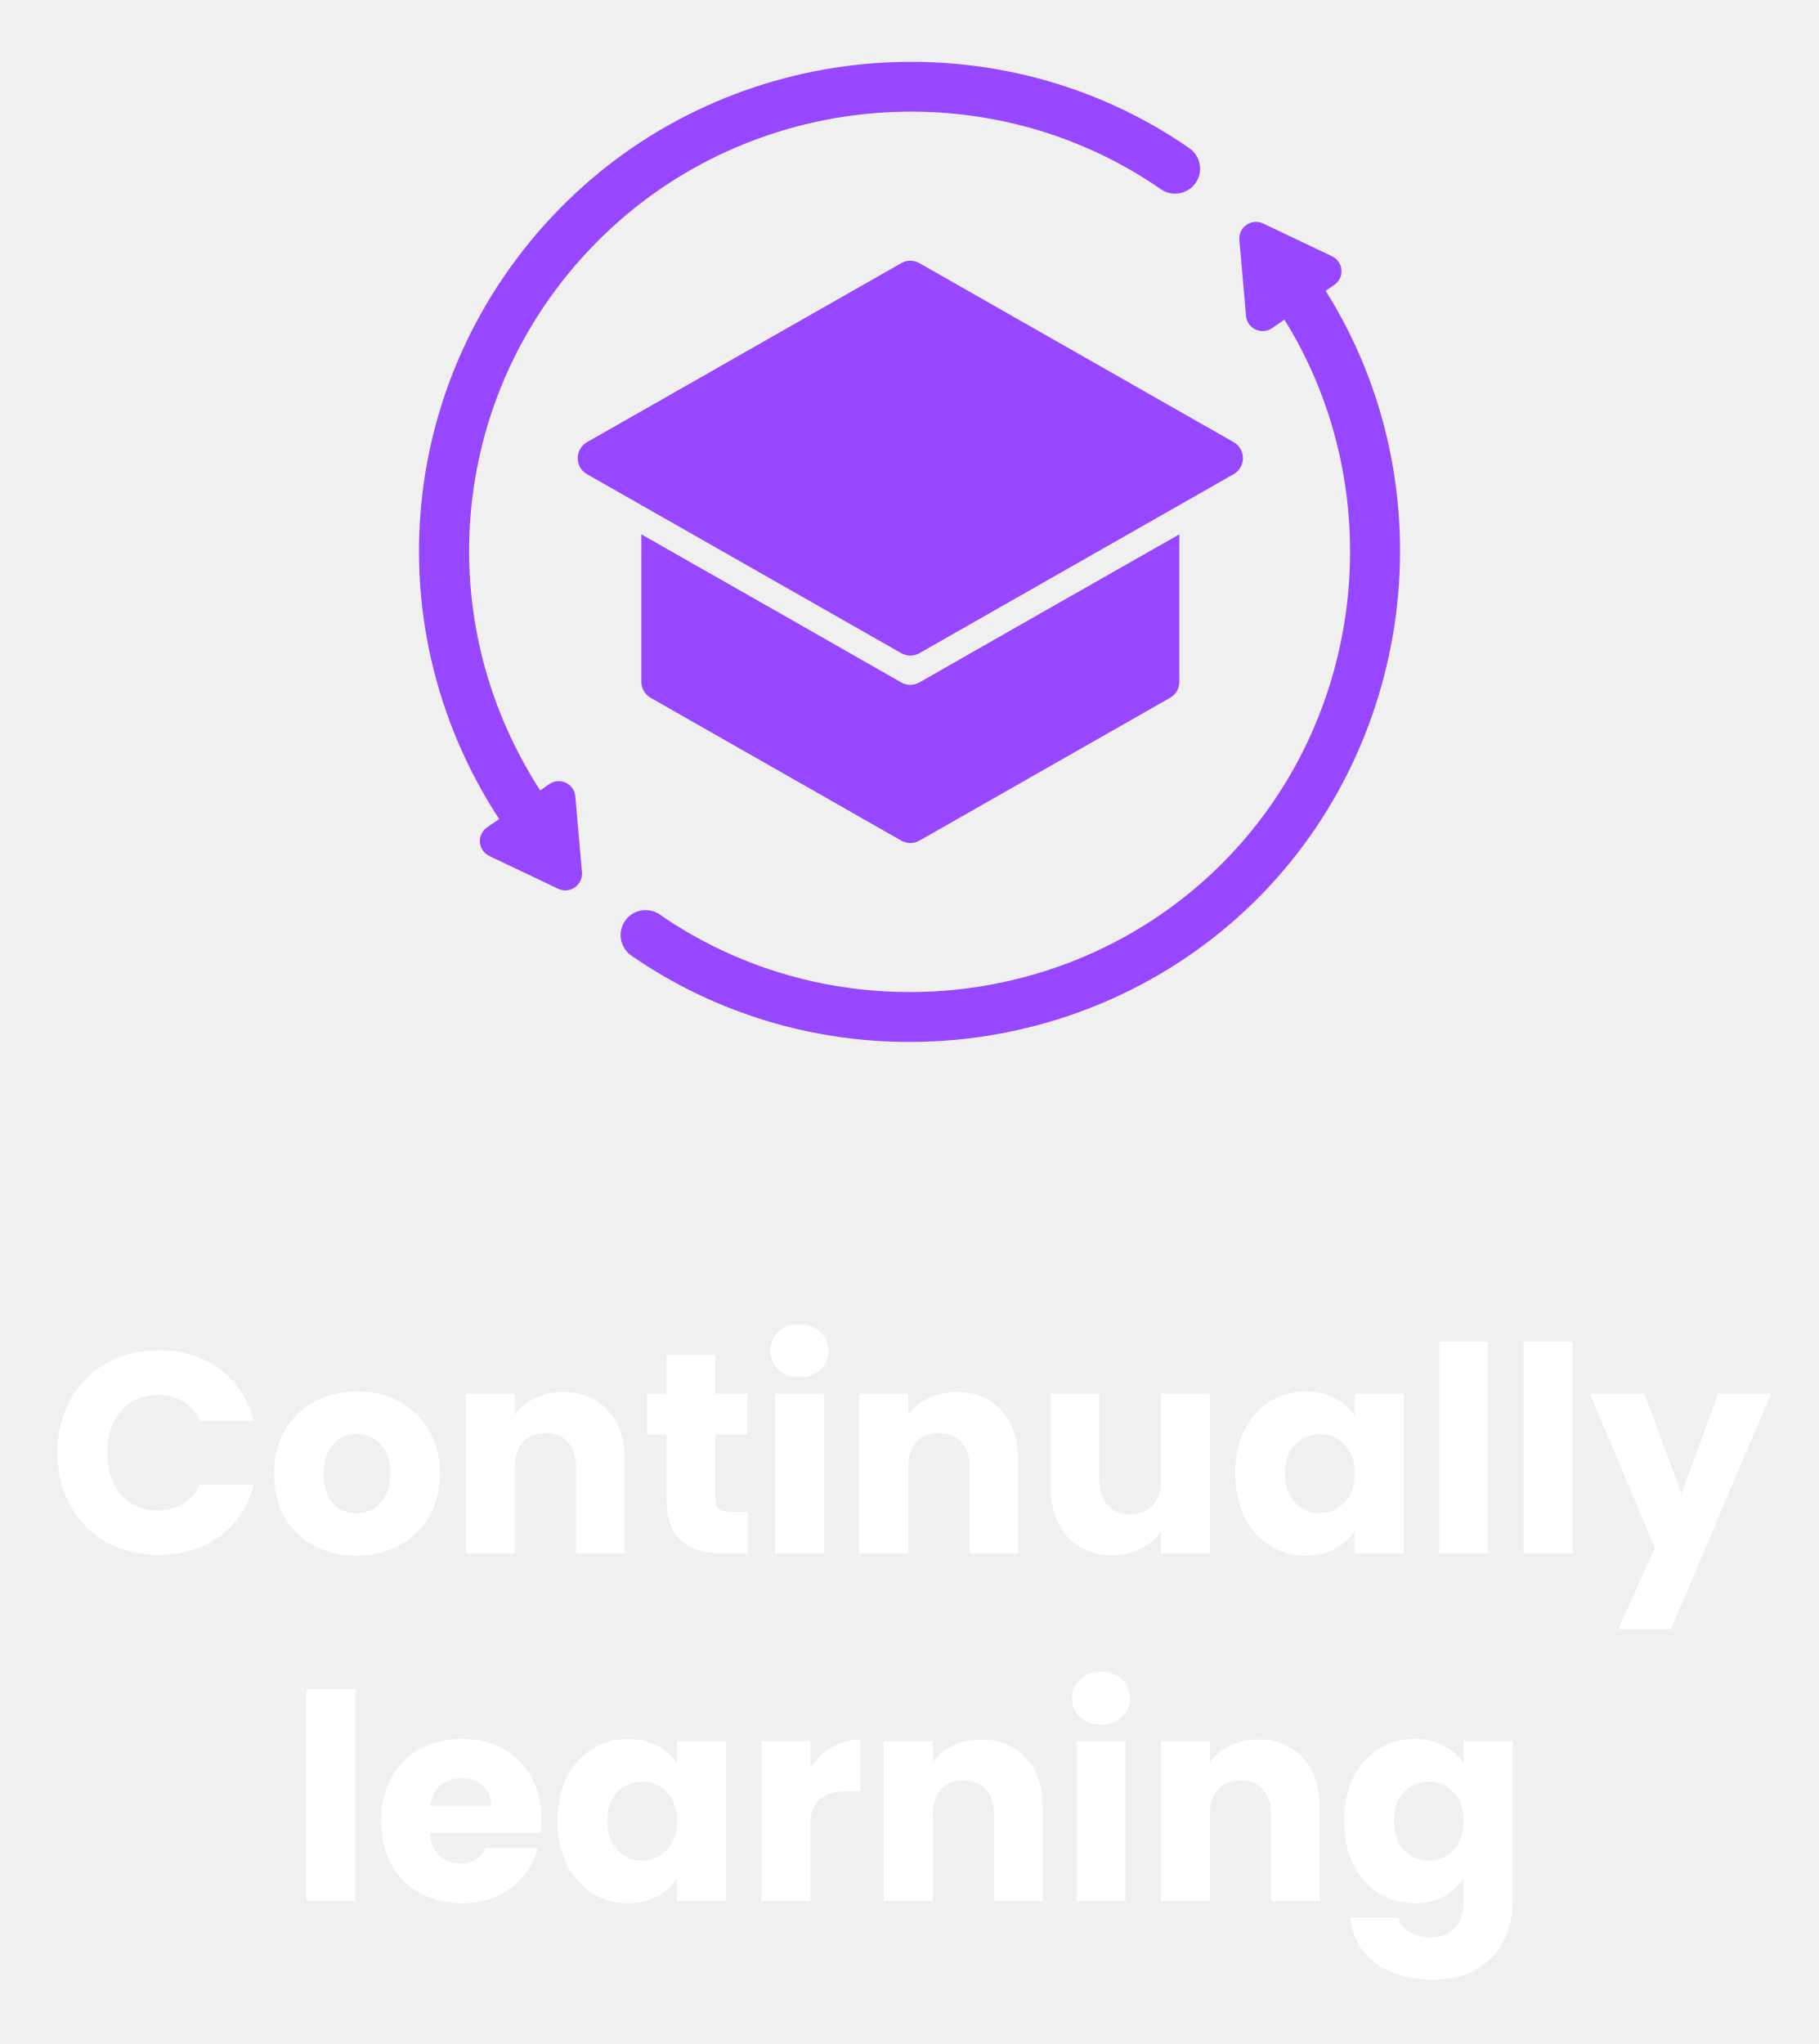
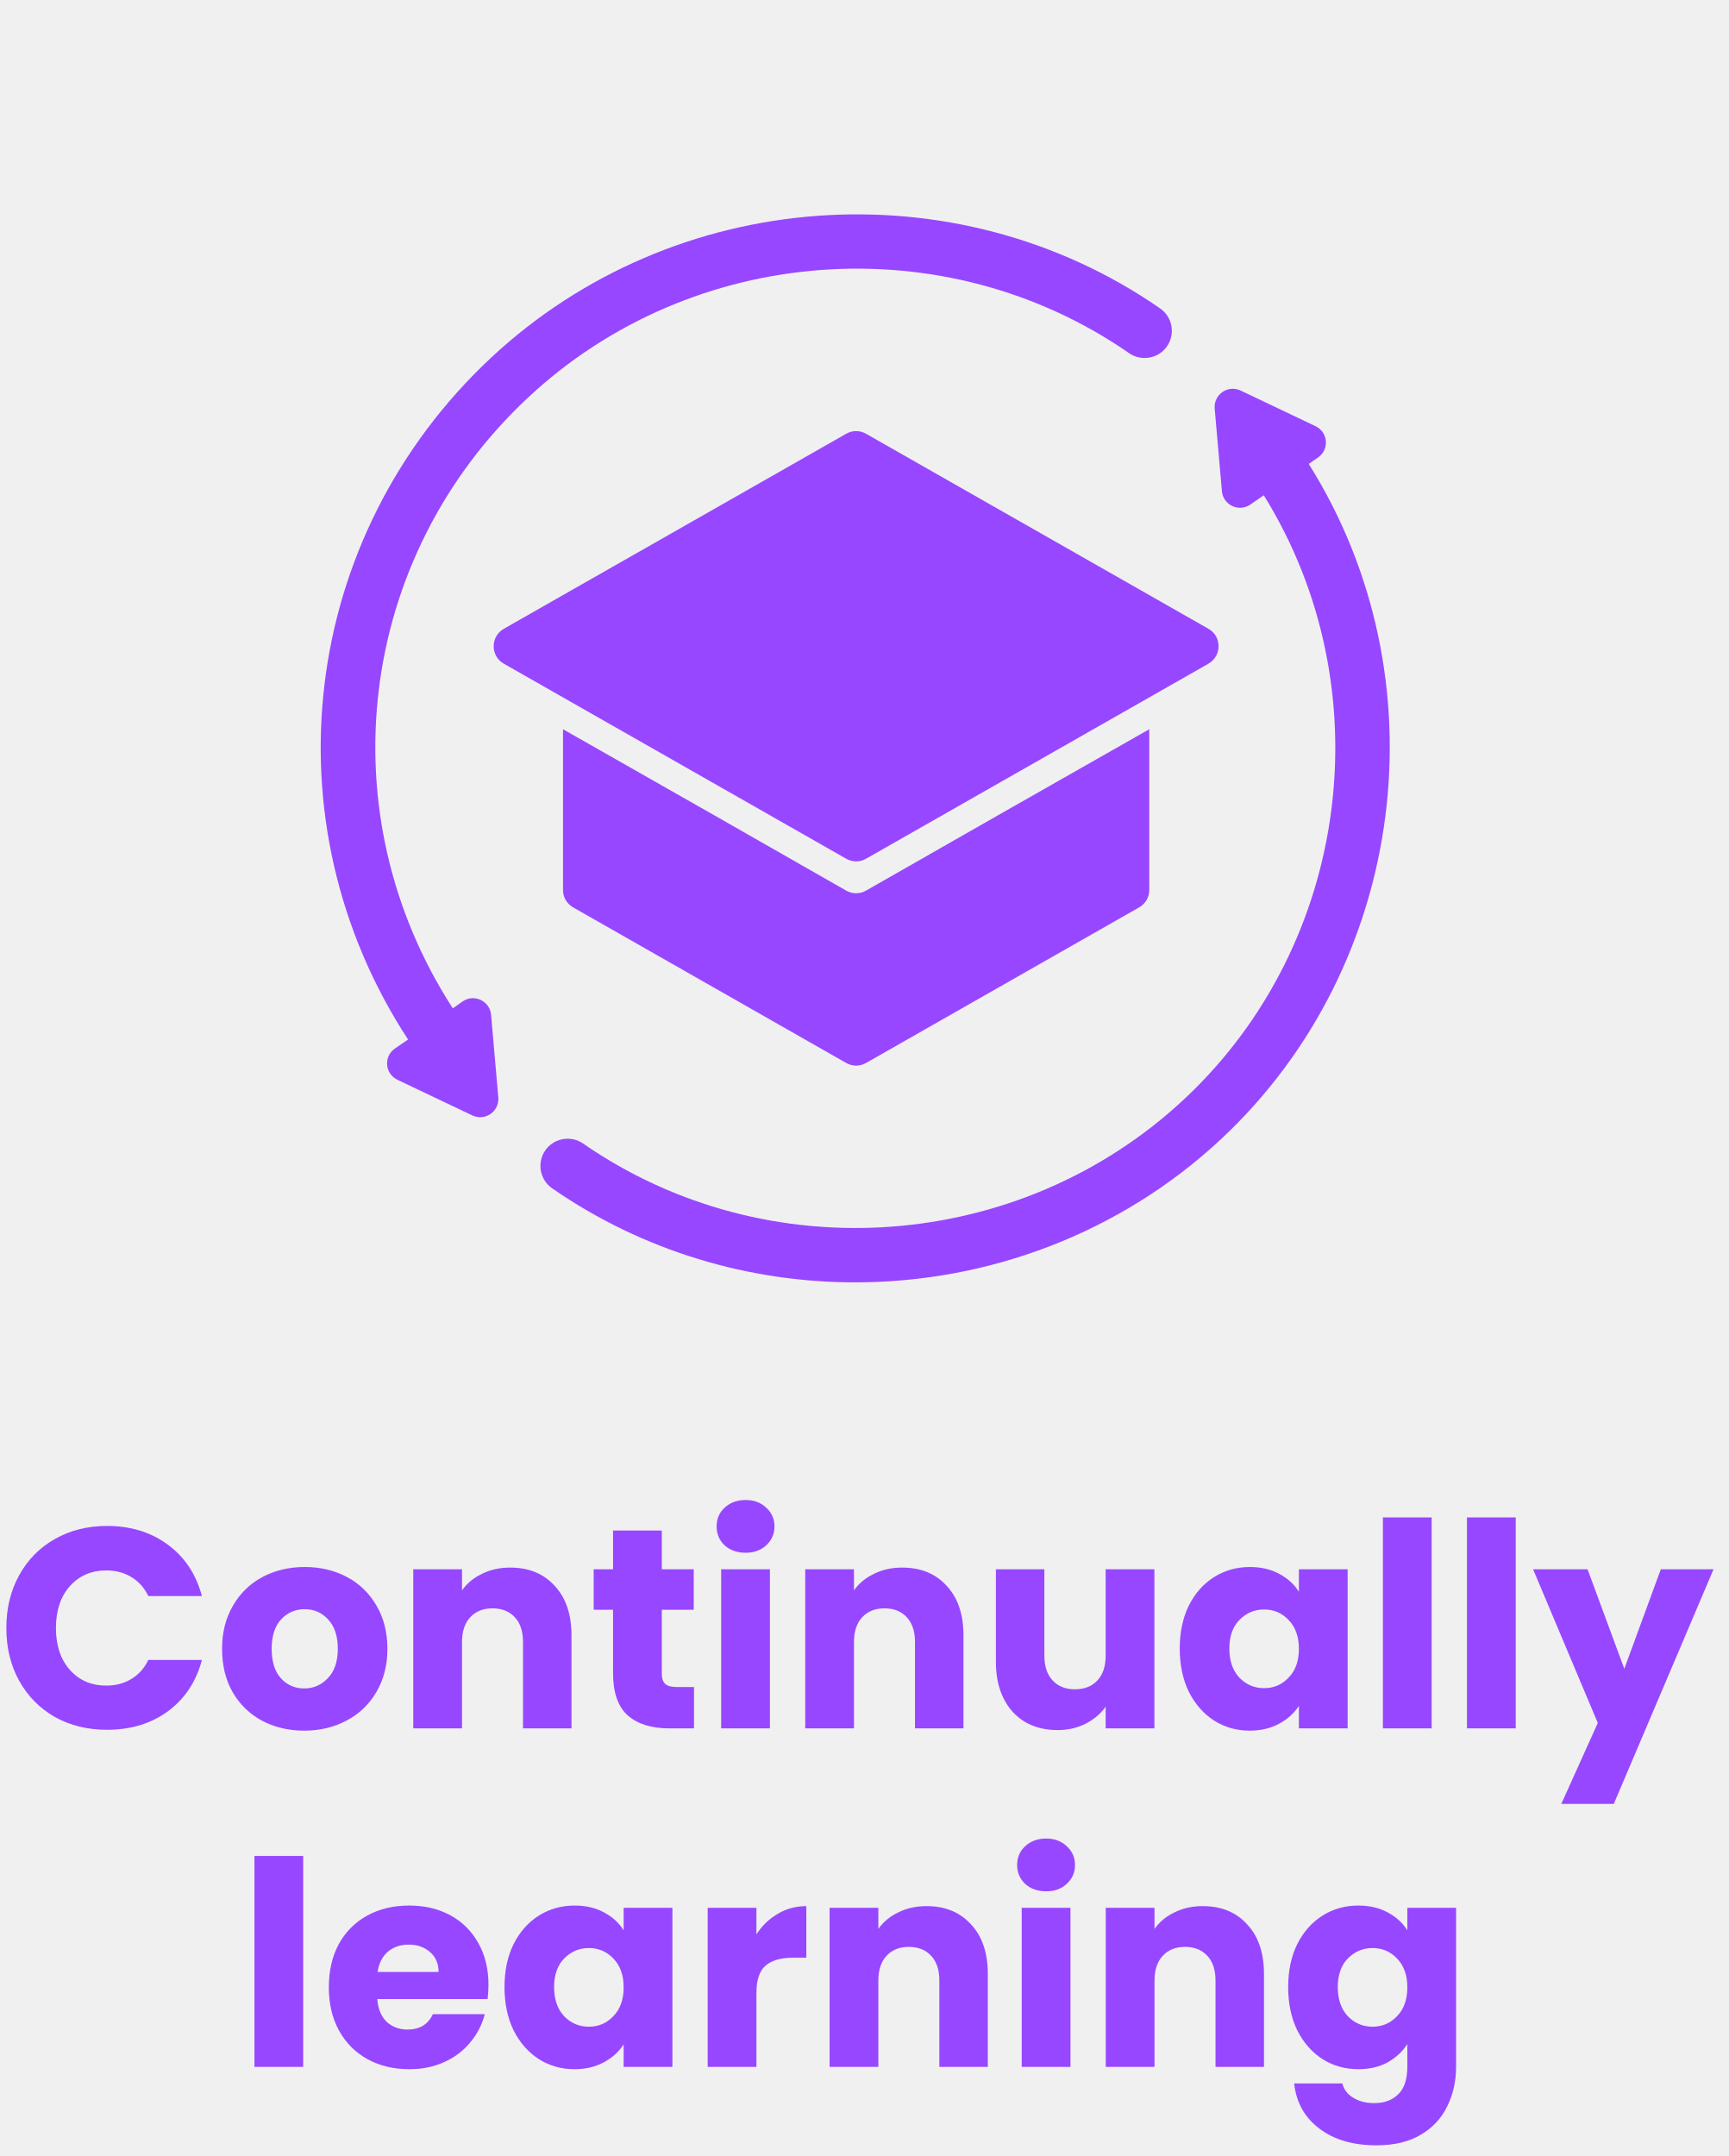
- <svg xmlns="http://www.w3.org/2000/svg" width="89" height="100" viewBox="0 0 89 100" fill="none">
-   <g clip-path="url(#clip0_105153_5236)">
-     <path d="M60.363 23.196L44.992 31.951C44.716 32.114 44.374 32.114 44.089 31.951L28.718 23.196C28.116 22.854 28.116 21.984 28.718 21.634L44.089 12.878C44.366 12.716 44.708 12.716 44.992 12.878L60.363 21.634C60.965 21.975 60.965 22.846 60.363 23.196Z" fill="#9747FF" />
-     <path d="M57.702 26.142V33.359C57.702 33.684 57.531 33.977 57.247 34.14L44.992 41.122C44.716 41.285 44.374 41.285 44.089 41.122L31.835 34.14C31.55 33.977 31.379 33.684 31.379 33.359V26.142L38.173 30.007L44.089 33.383C44.366 33.546 44.708 33.546 44.992 33.383L50.908 30.007L57.702 26.142Z" fill="#9747FF" />
-     <path d="M64.863 14.229L65.286 13.936C65.799 13.578 65.733 12.805 65.172 12.537L61.803 10.934C61.234 10.665 60.591 11.113 60.64 11.739L60.965 15.458C61.022 16.076 61.73 16.41 62.243 16.052L62.845 15.637C68.199 24.262 66.759 35.751 59.273 42.749C51.909 49.633 40.558 50.471 32.282 44.743C31.729 44.36 30.964 44.499 30.582 45.052C30.199 45.605 30.338 46.37 30.891 46.752C34.984 49.584 39.744 50.976 44.496 50.976C50.444 50.976 56.376 48.795 60.941 44.531C69.297 36.712 70.909 23.847 64.863 14.229Z" fill="#9747FF" />
-     <path d="M58.191 7.248C48.98 0.868 36.343 1.804 28.141 9.469C19.572 17.484 18.035 30.292 24.422 40.072L23.828 40.479C23.315 40.837 23.381 41.61 23.942 41.879L27.311 43.482C27.88 43.75 28.523 43.303 28.474 42.676L28.149 38.957C28.092 38.339 27.384 38.005 26.871 38.363L26.432 38.673C20.752 29.893 22.127 18.428 29.809 11.251C37.173 4.367 48.524 3.521 56.799 9.257C57.352 9.64 58.117 9.502 58.5 8.948C58.882 8.395 58.744 7.63 58.191 7.248Z" fill="#9747FF" />
+ <svg xmlns="http://www.w3.org/2000/svg" width="97" height="121" viewBox="0 0 97 121" fill="none">
+   <g clip-path="url(#clip0_105102_3392)">
+     <path d="M67.829 37.245L48.615 48.189C48.27 48.393 47.842 48.393 47.486 48.189L28.273 37.245C27.52 36.818 27.52 35.729 28.273 35.292L47.486 24.348C47.832 24.144 48.259 24.144 48.615 24.348L67.829 35.292C68.581 35.719 68.581 36.808 67.829 37.245Z" fill="#9747FF" />
+     <path d="M64.503 40.927V49.949C64.503 50.356 64.289 50.722 63.933 50.925L48.615 59.652C48.27 59.856 47.842 59.856 47.486 59.652L32.169 50.925C31.812 50.722 31.599 50.356 31.599 49.949V40.927L40.092 45.758L47.486 49.979C47.832 50.183 48.259 50.183 48.615 49.979L56.01 45.758L64.503 40.927Z" fill="#9747FF" />
+     <path d="M73.454 26.036L73.982 25.67C74.623 25.223 74.542 24.256 73.84 23.921L69.629 21.917C68.917 21.581 68.114 22.141 68.175 22.924L68.582 27.572C68.653 28.345 69.537 28.762 70.178 28.315L70.931 27.796C77.624 38.577 75.823 52.939 66.466 61.686C57.261 70.291 43.072 71.339 32.728 64.178C32.036 63.7 31.08 63.873 30.602 64.565C30.124 65.257 30.297 66.213 30.989 66.691C36.105 70.23 42.055 71.969 47.995 71.969C55.43 71.969 62.845 69.244 68.551 63.914C78.997 54.139 81.011 38.059 73.454 26.036Z" fill="#9747FF" />
+     <path d="M65.113 17.309C53.599 9.335 37.803 10.505 27.551 20.086C16.84 30.105 14.918 46.114 22.902 58.34L22.16 58.849C21.519 59.296 21.601 60.262 22.302 60.598L26.513 62.602C27.225 62.937 28.029 62.378 27.968 61.595L27.561 56.947C27.49 56.174 26.605 55.757 25.964 56.204L25.415 56.591C18.315 45.616 20.034 31.285 29.636 22.314C38.841 13.709 53.03 12.651 63.374 19.822C64.065 20.3 65.022 20.127 65.5 19.435C65.978 18.744 65.805 17.787 65.113 17.309Z" fill="#9747FF" />
  </g>
-   <path d="M2.812 71.072C2.812 70.101 3.022 69.238 3.442 68.482C3.862 67.717 4.445 67.124 5.192 66.704C5.948 66.275 6.802 66.06 7.754 66.06C8.92 66.06 9.919 66.368 10.75 66.984C11.58 67.6 12.136 68.44 12.416 69.504H9.784C9.588 69.093 9.308 68.781 8.944 68.566C8.589 68.351 8.183 68.244 7.726 68.244C6.988 68.244 6.391 68.501 5.934 69.014C5.476 69.527 5.248 70.213 5.248 71.072C5.248 71.931 5.476 72.617 5.934 73.13C6.391 73.643 6.988 73.9 7.726 73.9C8.183 73.9 8.589 73.793 8.944 73.578C9.308 73.363 9.588 73.051 9.784 72.64H12.416C12.136 73.704 11.58 74.544 10.75 75.16C9.919 75.767 8.92 76.07 7.754 76.07C6.802 76.07 5.948 75.86 5.192 75.44C4.445 75.011 3.862 74.418 3.442 73.662C3.022 72.906 2.812 72.043 2.812 71.072ZM17.438 76.112C16.672 76.112 15.982 75.949 15.366 75.622C14.759 75.295 14.278 74.829 13.924 74.222C13.578 73.615 13.406 72.906 13.406 72.094C13.406 71.291 13.583 70.587 13.938 69.98C14.292 69.364 14.778 68.893 15.394 68.566C16.01 68.239 16.7 68.076 17.466 68.076C18.231 68.076 18.922 68.239 19.538 68.566C20.154 68.893 20.639 69.364 20.994 69.98C21.348 70.587 21.526 71.291 21.526 72.094C21.526 72.897 21.344 73.606 20.98 74.222C20.625 74.829 20.135 75.295 19.51 75.622C18.894 75.949 18.203 76.112 17.438 76.112ZM17.438 74.04C17.895 74.04 18.282 73.872 18.6 73.536C18.926 73.2 19.09 72.719 19.09 72.094C19.09 71.469 18.931 70.988 18.614 70.652C18.306 70.316 17.923 70.148 17.466 70.148C16.999 70.148 16.612 70.316 16.304 70.652C15.996 70.979 15.842 71.459 15.842 72.094C15.842 72.719 15.991 73.2 16.29 73.536C16.598 73.872 16.98 74.04 17.438 74.04ZM27.556 68.104C28.47 68.104 29.198 68.403 29.74 69C30.29 69.588 30.566 70.4 30.566 71.436V76H28.186V71.758C28.186 71.235 28.05 70.829 27.78 70.54C27.509 70.251 27.145 70.106 26.688 70.106C26.23 70.106 25.866 70.251 25.596 70.54C25.325 70.829 25.19 71.235 25.19 71.758V76H22.796V68.188H25.19V69.224C25.432 68.879 25.759 68.608 26.17 68.412C26.58 68.207 27.042 68.104 27.556 68.104ZM36.583 73.97V76H35.365C34.497 76 33.821 75.79 33.335 75.37C32.85 74.941 32.607 74.245 32.607 73.284V70.176H31.655V68.188H32.607V66.284H35.001V68.188H36.569V70.176H35.001V73.312C35.001 73.545 35.057 73.713 35.169 73.816C35.281 73.919 35.468 73.97 35.729 73.97H36.583ZM39.121 67.376C38.701 67.376 38.355 67.255 38.085 67.012C37.824 66.76 37.693 66.452 37.693 66.088C37.693 65.715 37.824 65.407 38.085 65.164C38.355 64.912 38.701 64.786 39.121 64.786C39.532 64.786 39.867 64.912 40.129 65.164C40.4 65.407 40.535 65.715 40.535 66.088C40.535 66.452 40.4 66.76 40.129 67.012C39.867 67.255 39.532 67.376 39.121 67.376ZM40.311 68.188V76H37.917V68.188H40.311ZM46.806 68.104C47.72 68.104 48.448 68.403 48.99 69C49.54 69.588 49.816 70.4 49.816 71.436V76H47.436V71.758C47.436 71.235 47.3 70.829 47.03 70.54C46.759 70.251 46.395 70.106 45.938 70.106C45.48 70.106 45.116 70.251 44.846 70.54C44.575 70.829 44.44 71.235 44.44 71.758V76H42.046V68.188H44.44V69.224C44.682 68.879 45.009 68.608 45.42 68.412C45.83 68.207 46.292 68.104 46.806 68.104ZM59.193 68.188V76H56.799V74.936C56.557 75.281 56.225 75.561 55.805 75.776C55.395 75.981 54.937 76.084 54.433 76.084C53.836 76.084 53.309 75.953 52.851 75.692C52.394 75.421 52.039 75.034 51.787 74.53C51.535 74.026 51.409 73.433 51.409 72.752V68.188H53.789V72.43C53.789 72.953 53.925 73.359 54.195 73.648C54.466 73.937 54.83 74.082 55.287 74.082C55.754 74.082 56.123 73.937 56.393 73.648C56.664 73.359 56.799 72.953 56.799 72.43V68.188H59.193ZM60.437 72.08C60.437 71.277 60.586 70.573 60.885 69.966C61.193 69.359 61.608 68.893 62.131 68.566C62.654 68.239 63.237 68.076 63.881 68.076C64.432 68.076 64.912 68.188 65.323 68.412C65.743 68.636 66.065 68.93 66.289 69.294V68.188H68.683V76H66.289V74.894C66.056 75.258 65.729 75.552 65.309 75.776C64.898 76 64.418 76.112 63.867 76.112C63.232 76.112 62.654 75.949 62.131 75.622C61.608 75.286 61.193 74.815 60.885 74.208C60.586 73.592 60.437 72.883 60.437 72.08ZM66.289 72.094C66.289 71.497 66.121 71.025 65.785 70.68C65.458 70.335 65.057 70.162 64.581 70.162C64.105 70.162 63.699 70.335 63.363 70.68C63.036 71.016 62.873 71.483 62.873 72.08C62.873 72.677 63.036 73.153 63.363 73.508C63.699 73.853 64.105 74.026 64.581 74.026C65.057 74.026 65.458 73.853 65.785 73.508C66.121 73.163 66.289 72.691 66.289 72.094ZM72.809 65.64V76H70.415V65.64H72.809ZM76.938 65.64V76H74.544V65.64H76.938ZM86.653 68.188L81.753 79.71H79.177L80.969 75.734L77.791 68.188H80.465L82.271 73.074L84.063 68.188H86.653ZM17.39 82.64V93H14.996V82.64H17.39ZM26.489 88.968C26.489 89.192 26.475 89.425 26.447 89.668H21.029C21.066 90.153 21.22 90.527 21.491 90.788C21.771 91.04 22.111 91.166 22.513 91.166C23.11 91.166 23.526 90.914 23.759 90.41H26.307C26.176 90.923 25.938 91.385 25.593 91.796C25.257 92.207 24.832 92.529 24.319 92.762C23.805 92.995 23.232 93.112 22.597 93.112C21.831 93.112 21.15 92.949 20.553 92.622C19.956 92.295 19.489 91.829 19.153 91.222C18.817 90.615 18.649 89.906 18.649 89.094C18.649 88.282 18.812 87.573 19.139 86.966C19.475 86.359 19.942 85.893 20.539 85.566C21.136 85.239 21.822 85.076 22.597 85.076C23.353 85.076 24.025 85.235 24.613 85.552C25.201 85.869 25.658 86.322 25.985 86.91C26.321 87.498 26.489 88.184 26.489 88.968ZM24.039 88.338C24.039 87.927 23.899 87.601 23.619 87.358C23.339 87.115 22.989 86.994 22.569 86.994C22.168 86.994 21.827 87.111 21.547 87.344C21.276 87.577 21.108 87.909 21.043 88.338H24.039ZM27.276 89.08C27.276 88.277 27.425 87.573 27.724 86.966C28.032 86.359 28.447 85.893 28.97 85.566C29.492 85.239 30.076 85.076 30.72 85.076C31.27 85.076 31.751 85.188 32.162 85.412C32.582 85.636 32.904 85.93 33.128 86.294V85.188H35.522V93H33.128V91.894C32.895 92.258 32.568 92.552 32.148 92.776C31.737 93 31.256 93.112 30.706 93.112C30.071 93.112 29.492 92.949 28.97 92.622C28.447 92.286 28.032 91.815 27.724 91.208C27.425 90.592 27.276 89.883 27.276 89.08ZM33.128 89.094C33.128 88.497 32.96 88.025 32.624 87.68C32.297 87.335 31.896 87.162 31.42 87.162C30.944 87.162 30.538 87.335 30.202 87.68C29.875 88.016 29.712 88.483 29.712 89.08C29.712 89.677 29.875 90.153 30.202 90.508C30.538 90.853 30.944 91.026 31.42 91.026C31.896 91.026 32.297 90.853 32.624 90.508C32.96 90.163 33.128 89.691 33.128 89.094ZM39.648 86.49C39.928 86.061 40.278 85.725 40.698 85.482C41.118 85.23 41.584 85.104 42.098 85.104V87.638H41.44C40.842 87.638 40.394 87.769 40.096 88.03C39.797 88.282 39.648 88.73 39.648 89.374V93H37.254V85.188H39.648V86.49ZM48.002 85.104C48.917 85.104 49.645 85.403 50.186 86C50.737 86.588 51.012 87.4 51.012 88.436V93H48.632V88.758C48.632 88.235 48.497 87.829 48.226 87.54C47.955 87.251 47.591 87.106 47.134 87.106C46.677 87.106 46.313 87.251 46.042 87.54C45.771 87.829 45.636 88.235 45.636 88.758V93H43.242V85.188H45.636V86.224C45.879 85.879 46.205 85.608 46.616 85.412C47.027 85.207 47.489 85.104 48.002 85.104ZM53.88 84.376C53.46 84.376 53.114 84.255 52.844 84.012C52.582 83.76 52.452 83.452 52.452 83.088C52.452 82.715 52.582 82.407 52.844 82.164C53.114 81.912 53.46 81.786 53.88 81.786C54.29 81.786 54.626 81.912 54.888 82.164C55.158 82.407 55.294 82.715 55.294 83.088C55.294 83.452 55.158 83.76 54.888 84.012C54.626 84.255 54.29 84.376 53.88 84.376ZM55.07 85.188V93H52.676V85.188H55.07ZM61.565 85.104C62.479 85.104 63.207 85.403 63.748 86C64.299 86.588 64.575 87.4 64.575 88.436V93H62.194V88.758C62.194 88.235 62.059 87.829 61.788 87.54C61.518 87.251 61.154 87.106 60.697 87.106C60.239 87.106 59.875 87.251 59.605 87.54C59.334 87.829 59.199 88.235 59.199 88.758V93H56.804V85.188H59.199V86.224C59.441 85.879 59.768 85.608 60.178 85.412C60.589 85.207 61.051 85.104 61.565 85.104ZM69.206 85.076C69.757 85.076 70.237 85.188 70.648 85.412C71.068 85.636 71.39 85.93 71.614 86.294V85.188H74.008V92.986C74.008 93.705 73.864 94.353 73.574 94.932C73.294 95.52 72.86 95.987 72.272 96.332C71.694 96.677 70.97 96.85 70.102 96.85C68.945 96.85 68.007 96.575 67.288 96.024C66.57 95.483 66.159 94.745 66.056 93.812H68.422C68.497 94.111 68.674 94.344 68.954 94.512C69.234 94.689 69.579 94.778 69.99 94.778C70.485 94.778 70.877 94.633 71.166 94.344C71.465 94.064 71.614 93.611 71.614 92.986V91.88C71.381 92.244 71.059 92.543 70.648 92.776C70.237 93 69.757 93.112 69.206 93.112C68.562 93.112 67.979 92.949 67.456 92.622C66.933 92.286 66.518 91.815 66.21 91.208C65.912 90.592 65.762 89.883 65.762 89.08C65.762 88.277 65.912 87.573 66.21 86.966C66.518 86.359 66.933 85.893 67.456 85.566C67.979 85.239 68.562 85.076 69.206 85.076ZM71.614 89.094C71.614 88.497 71.446 88.025 71.11 87.68C70.784 87.335 70.382 87.162 69.906 87.162C69.43 87.162 69.024 87.335 68.688 87.68C68.362 88.016 68.198 88.483 68.198 89.08C68.198 89.677 68.362 90.153 68.688 90.508C69.024 90.853 69.43 91.026 69.906 91.026C70.382 91.026 70.784 90.853 71.11 90.508C71.446 90.163 71.614 89.691 71.614 89.094Z" fill="white" />
+   <path d="M0.356 91.368C0.356 90.259 0.596 89.272 1.076 88.408C1.556 87.533 2.223 86.856 3.076 86.376C3.94 85.885 4.916 85.64 6.004 85.64C7.337 85.64 8.479 85.992 9.428 86.696C10.377 87.4 11.012 88.36 11.332 89.576H8.324C8.1 89.107 7.78 88.749 7.364 88.504C6.959 88.259 6.495 88.136 5.972 88.136C5.129 88.136 4.447 88.429 3.924 89.016C3.401 89.603 3.14 90.387 3.14 91.368C3.14 92.349 3.401 93.133 3.924 93.72C4.447 94.307 5.129 94.6 5.972 94.6C6.495 94.6 6.959 94.477 7.364 94.232C7.78 93.987 8.1 93.629 8.324 93.16H11.332C11.012 94.376 10.377 95.336 9.428 96.04C8.479 96.733 7.337 97.08 6.004 97.08C4.916 97.08 3.94 96.84 3.076 96.36C2.223 95.869 1.556 95.192 1.076 94.328C0.596 93.464 0.356 92.477 0.356 91.368ZM17.072 97.128C16.197 97.128 15.408 96.941 14.704 96.568C14.01 96.195 13.461 95.661 13.056 94.968C12.661 94.275 12.464 93.464 12.464 92.536C12.464 91.619 12.666 90.813 13.072 90.12C13.477 89.416 14.032 88.877 14.736 88.504C15.44 88.131 16.229 87.944 17.104 87.944C17.978 87.944 18.768 88.131 19.472 88.504C20.176 88.877 20.73 89.416 21.136 90.12C21.541 90.813 21.744 91.619 21.744 92.536C21.744 93.453 21.536 94.264 21.12 94.968C20.714 95.661 20.154 96.195 19.44 96.568C18.736 96.941 17.946 97.128 17.072 97.128ZM17.072 94.76C17.594 94.76 18.037 94.568 18.4 94.184C18.773 93.8 18.96 93.251 18.96 92.536C18.96 91.821 18.778 91.272 18.416 90.888C18.064 90.504 17.626 90.312 17.104 90.312C16.57 90.312 16.128 90.504 15.776 90.888C15.424 91.261 15.248 91.811 15.248 92.536C15.248 93.251 15.418 93.8 15.76 94.184C16.112 94.568 16.549 94.76 17.072 94.76ZM28.635 87.976C29.68 87.976 30.512 88.317 31.131 89C31.761 89.672 32.075 90.6 32.075 91.784V97H29.355V92.152C29.355 91.555 29.201 91.091 28.891 90.76C28.582 90.429 28.166 90.264 27.643 90.264C27.12 90.264 26.704 90.429 26.395 90.76C26.086 91.091 25.931 91.555 25.931 92.152V97H23.195V88.072H25.931V89.256C26.209 88.861 26.582 88.552 27.051 88.328C27.52 88.093 28.049 87.976 28.635 87.976ZM38.952 94.68V97H37.56C36.568 97 35.795 96.76 35.24 96.28C34.686 95.789 34.408 94.995 34.408 93.896V90.344H33.32V88.072H34.408V85.896H37.144V88.072H38.936V90.344H37.144V93.928C37.144 94.195 37.208 94.387 37.336 94.504C37.464 94.621 37.678 94.68 37.976 94.68H38.952ZM41.852 87.144C41.372 87.144 40.978 87.005 40.668 86.728C40.37 86.44 40.22 86.088 40.22 85.672C40.22 85.245 40.37 84.893 40.668 84.616C40.978 84.328 41.372 84.184 41.852 84.184C42.322 84.184 42.706 84.328 43.004 84.616C43.314 84.893 43.468 85.245 43.468 85.672C43.468 86.088 43.314 86.44 43.004 86.728C42.706 87.005 42.322 87.144 41.852 87.144ZM43.212 88.072V97H40.476V88.072H43.212ZM50.635 87.976C51.681 87.976 52.513 88.317 53.131 89C53.761 89.672 54.075 90.6 54.075 91.784V97H51.355V92.152C51.355 91.555 51.2 91.091 50.891 90.76C50.582 90.429 50.166 90.264 49.643 90.264C49.12 90.264 48.705 90.429 48.395 90.76C48.086 91.091 47.931 91.555 47.931 92.152V97H45.195V88.072H47.931V89.256C48.209 88.861 48.582 88.552 49.051 88.328C49.52 88.093 50.048 87.976 50.635 87.976ZM64.792 88.072V97H62.056V95.784C61.779 96.179 61.4 96.499 60.92 96.744C60.451 96.979 59.928 97.096 59.352 97.096C58.67 97.096 58.067 96.947 57.544 96.648C57.022 96.339 56.616 95.896 56.328 95.32C56.04 94.744 55.896 94.067 55.896 93.288V88.072H58.616V92.92C58.616 93.517 58.771 93.981 59.08 94.312C59.39 94.643 59.806 94.808 60.328 94.808C60.862 94.808 61.283 94.643 61.592 94.312C61.902 93.981 62.056 93.517 62.056 92.92V88.072H64.792ZM66.214 92.52C66.214 91.603 66.384 90.797 66.726 90.104C67.078 89.411 67.552 88.877 68.15 88.504C68.747 88.131 69.414 87.944 70.15 87.944C70.779 87.944 71.328 88.072 71.798 88.328C72.278 88.584 72.646 88.92 72.902 89.336V88.072H75.638V97H72.902V95.736C72.635 96.152 72.262 96.488 71.782 96.744C71.312 97 70.763 97.128 70.134 97.128C69.408 97.128 68.747 96.941 68.15 96.568C67.552 96.184 67.078 95.645 66.726 94.952C66.384 94.248 66.214 93.437 66.214 92.52ZM72.902 92.536C72.902 91.853 72.71 91.315 72.326 90.92C71.952 90.525 71.494 90.328 70.95 90.328C70.406 90.328 69.942 90.525 69.558 90.92C69.184 91.304 68.998 91.837 68.998 92.52C68.998 93.203 69.184 93.747 69.558 94.152C69.942 94.547 70.406 94.744 70.95 94.744C71.494 94.744 71.952 94.547 72.326 94.152C72.71 93.757 72.902 93.219 72.902 92.536ZM80.353 85.16V97H77.617V85.16H80.353ZM85.072 85.16V97H82.336V85.16H85.072ZM96.174 88.072L90.575 101.24H87.63L89.678 96.696L86.046 88.072H89.103L91.166 93.656L93.215 88.072H96.174ZM17.017 104.16V116H14.281V104.16H17.017ZM27.416 111.392C27.416 111.648 27.4 111.915 27.368 112.192H21.176C21.218 112.747 21.395 113.173 21.704 113.472C22.024 113.76 22.413 113.904 22.872 113.904C23.555 113.904 24.029 113.616 24.296 113.04H27.208C27.058 113.627 26.787 114.155 26.392 114.624C26.008 115.093 25.523 115.461 24.936 115.728C24.349 115.995 23.693 116.128 22.968 116.128C22.093 116.128 21.314 115.941 20.632 115.568C19.949 115.195 19.416 114.661 19.032 113.968C18.648 113.275 18.456 112.464 18.456 111.536C18.456 110.608 18.642 109.797 19.016 109.104C19.4 108.411 19.933 107.877 20.616 107.504C21.299 107.131 22.082 106.944 22.968 106.944C23.832 106.944 24.6 107.125 25.272 107.488C25.944 107.851 26.466 108.368 26.84 109.04C27.224 109.712 27.416 110.496 27.416 111.392ZM24.616 110.672C24.616 110.203 24.456 109.829 24.136 109.552C23.816 109.275 23.416 109.136 22.936 109.136C22.477 109.136 22.088 109.269 21.768 109.536C21.459 109.803 21.267 110.181 21.192 110.672H24.616ZM28.315 111.52C28.315 110.603 28.486 109.797 28.827 109.104C29.179 108.411 29.654 107.877 30.251 107.504C30.849 107.131 31.515 106.944 32.251 106.944C32.88 106.944 33.43 107.072 33.899 107.328C34.379 107.584 34.747 107.92 35.003 108.336V107.072H37.739V116H35.003V114.736C34.736 115.152 34.363 115.488 33.883 115.744C33.414 116 32.864 116.128 32.235 116.128C31.51 116.128 30.849 115.941 30.251 115.568C29.654 115.184 29.179 114.645 28.827 113.952C28.486 113.248 28.315 112.437 28.315 111.52ZM35.003 111.536C35.003 110.853 34.811 110.315 34.427 109.92C34.054 109.525 33.595 109.328 33.051 109.328C32.507 109.328 32.043 109.525 31.659 109.92C31.286 110.304 31.099 110.837 31.099 111.52C31.099 112.203 31.286 112.747 31.659 113.152C32.043 113.547 32.507 113.744 33.051 113.744C33.595 113.744 34.054 113.547 34.427 113.152C34.811 112.757 35.003 112.219 35.003 111.536ZM42.455 108.56C42.775 108.069 43.175 107.685 43.655 107.408C44.135 107.12 44.668 106.976 45.255 106.976V109.872H44.503C43.82 109.872 43.308 110.021 42.967 110.32C42.625 110.608 42.455 111.12 42.455 111.856V116H39.719V107.072H42.455V108.56ZM52.002 106.976C53.048 106.976 53.88 107.317 54.498 108C55.128 108.672 55.442 109.6 55.442 110.784V116H52.722V111.152C52.722 110.555 52.568 110.091 52.258 109.76C51.949 109.429 51.533 109.264 51.01 109.264C50.488 109.264 50.072 109.429 49.762 109.76C49.453 110.091 49.298 110.555 49.298 111.152V116H46.562V107.072H49.298V108.256C49.576 107.861 49.949 107.552 50.418 107.328C50.888 107.093 51.416 106.976 52.002 106.976ZM58.72 106.144C58.24 106.144 57.845 106.005 57.536 105.728C57.237 105.44 57.088 105.088 57.088 104.672C57.088 104.245 57.237 103.893 57.536 103.616C57.845 103.328 58.24 103.184 58.72 103.184C59.189 103.184 59.573 103.328 59.872 103.616C60.181 103.893 60.336 104.245 60.336 104.672C60.336 105.088 60.181 105.44 59.872 105.728C59.573 106.005 59.189 106.144 58.72 106.144ZM60.08 107.072V116H57.344V107.072H60.08ZM67.502 106.976C68.548 106.976 69.38 107.317 69.998 108C70.628 108.672 70.942 109.6 70.942 110.784V116H68.222V111.152C68.222 110.555 68.068 110.091 67.758 109.76C67.449 109.429 67.033 109.264 66.51 109.264C65.988 109.264 65.572 109.429 65.262 109.76C64.953 110.091 64.798 110.555 64.798 111.152V116H62.062V107.072H64.798V108.256C65.076 107.861 65.449 107.552 65.918 107.328C66.388 107.093 66.916 106.976 67.502 106.976ZM76.236 106.944C76.865 106.944 77.414 107.072 77.884 107.328C78.364 107.584 78.732 107.92 78.988 108.336V107.072H81.724V115.984C81.724 116.805 81.558 117.547 81.228 118.208C80.908 118.88 80.412 119.413 79.74 119.808C79.078 120.203 78.252 120.4 77.26 120.4C75.937 120.4 74.865 120.085 74.044 119.456C73.222 118.837 72.753 117.995 72.636 116.928H75.34C75.425 117.269 75.628 117.536 75.948 117.728C76.268 117.931 76.662 118.032 77.132 118.032C77.697 118.032 78.145 117.867 78.476 117.536C78.817 117.216 78.988 116.699 78.988 115.984V114.72C78.721 115.136 78.353 115.477 77.884 115.744C77.414 116 76.865 116.128 76.236 116.128C75.5 116.128 74.833 115.941 74.236 115.568C73.638 115.184 73.164 114.645 72.812 113.952C72.47 113.248 72.3 112.437 72.3 111.52C72.3 110.603 72.47 109.797 72.812 109.104C73.164 108.411 73.638 107.877 74.236 107.504C74.833 107.131 75.5 106.944 76.236 106.944ZM78.988 111.536C78.988 110.853 78.796 110.315 78.412 109.92C78.038 109.525 77.58 109.328 77.036 109.328C76.492 109.328 76.028 109.525 75.644 109.92C75.27 110.304 75.084 110.837 75.084 111.52C75.084 112.203 75.27 112.747 75.644 113.152C76.028 113.547 76.492 113.744 77.036 113.744C77.58 113.744 78.038 113.547 78.412 113.152C78.796 112.757 78.988 112.219 78.988 111.536Z" fill="#9747FF" />
  <defs>
-     <clipPath id="clip0_105153_5236">
-       <rect width="48" height="47.951" fill="white" transform="translate(20.5 3.02441)" />
+     <clipPath id="clip0_105102_3392">
+       <rect width="60" height="59.939" fill="white" transform="translate(18 12.0305)" />
    </clipPath>
  </defs>
</svg>
